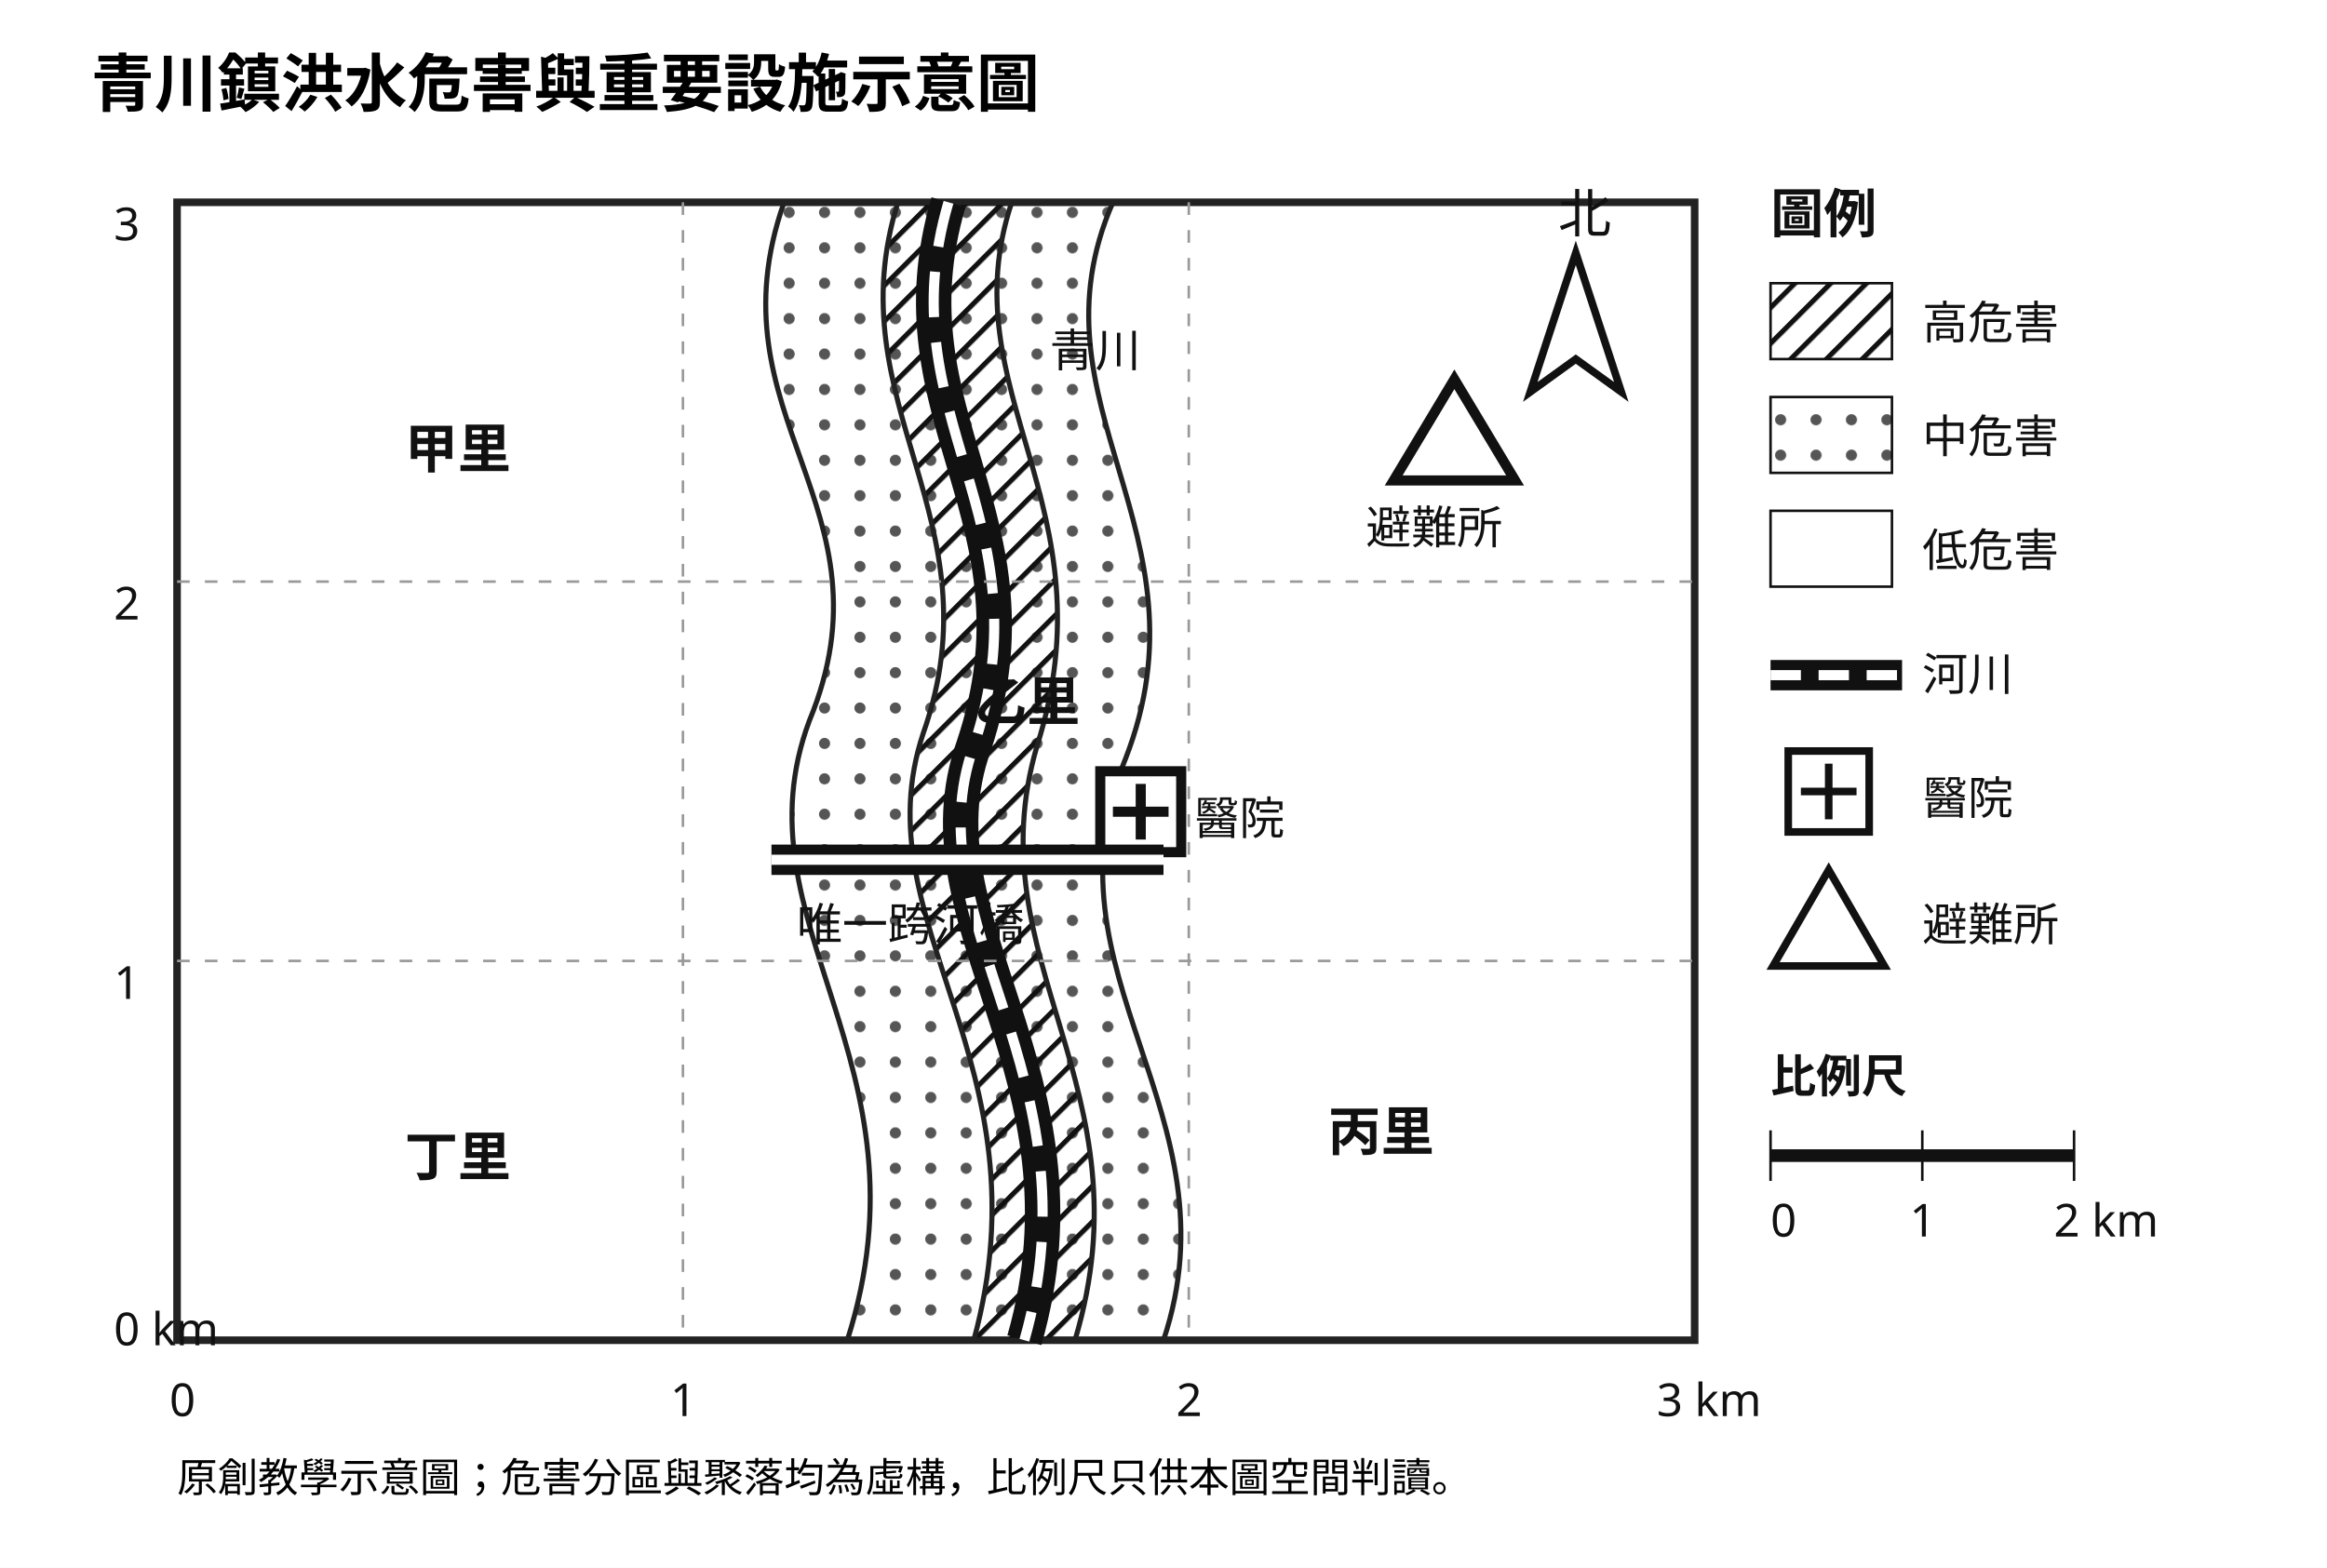
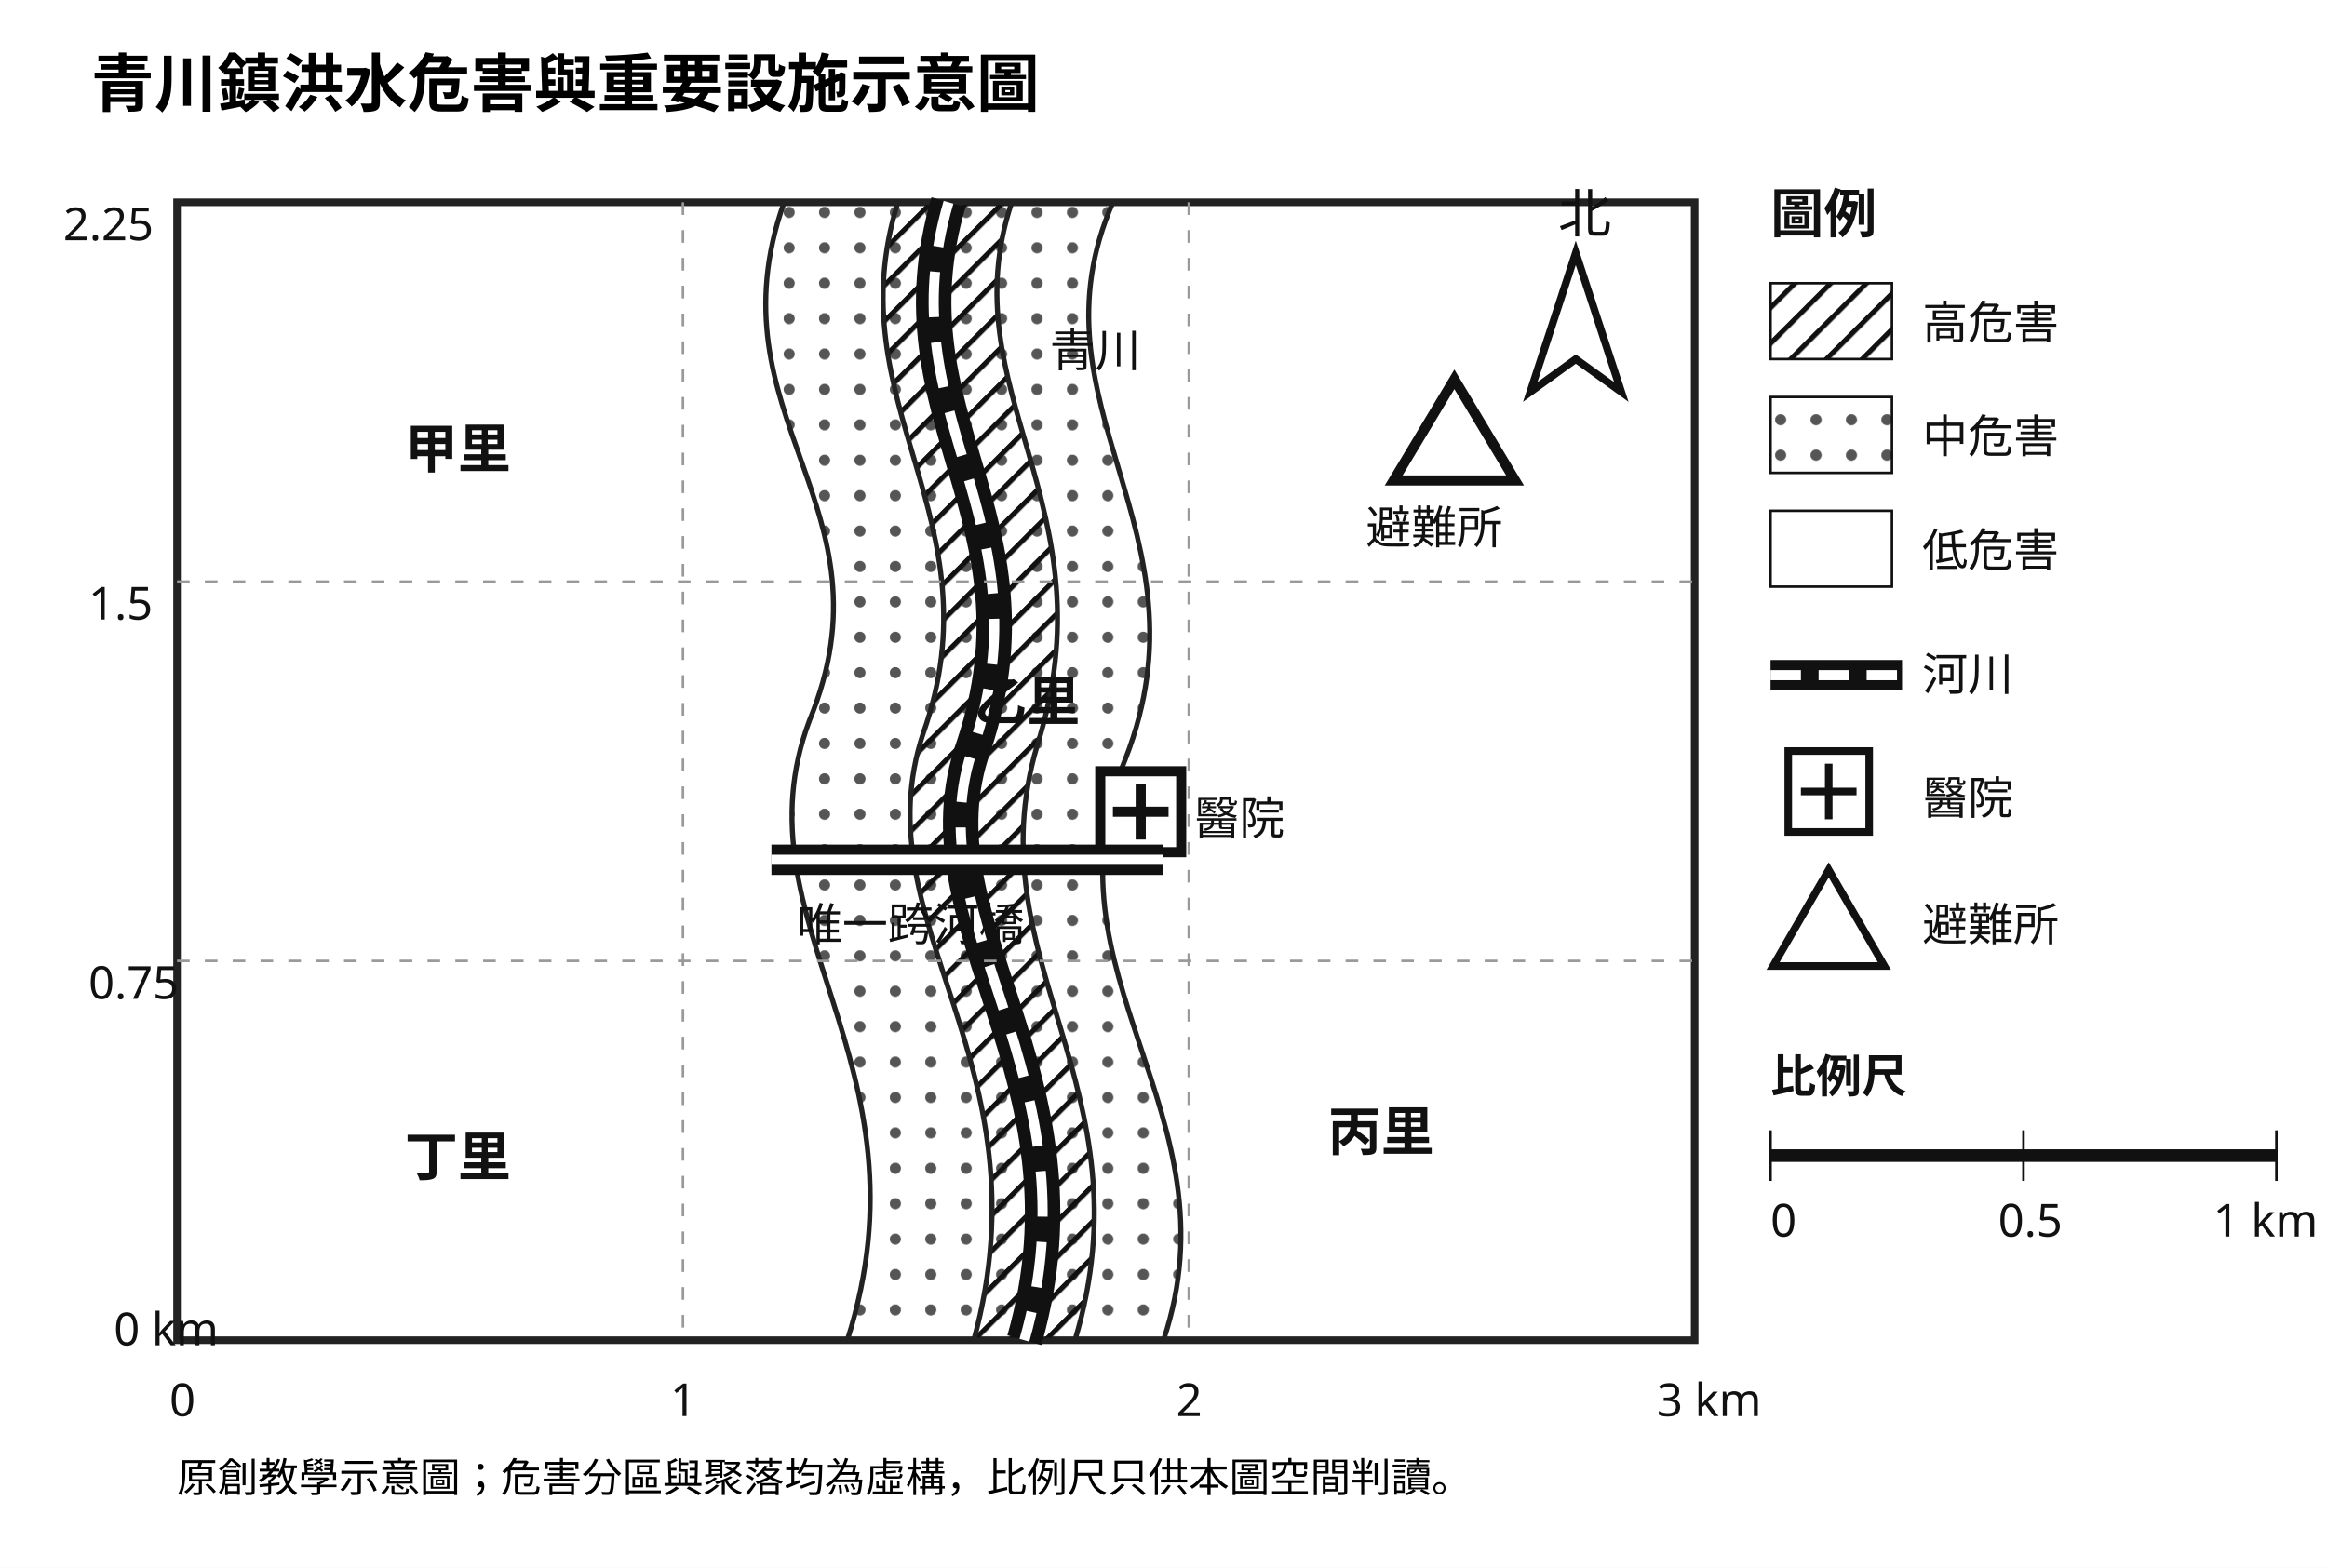
<svg xmlns="http://www.w3.org/2000/svg" width="920" height="620" viewBox="0 0 920 620" role="img" aria-labelledby="title desc">
  <defs>
    <pattern id="high" width="10" height="10" patternUnits="userSpaceOnUse" patternTransform="rotate(45)">
      <line x1="0" y1="0" x2="0" y2="10" stroke="#111" stroke-width="4" />
    </pattern>
    <pattern id="medium" width="14" height="14" patternUnits="userSpaceOnUse">
      <circle cx="4" cy="4" r="2.2" fill="#555" />
    </pattern>
  </defs>
  <rect width="920" height="620" fill="white" />
  <text x="36" y="42" font-family="sans-serif" font-size="25" font-weight="700">青川鎮洪水危害與重要設施示意圖</text>
  <g transform="translate(70 80)" stroke="#222">
    <rect x="0" y="0" width="600" height="450" fill="white" stroke-width="3" />
    <path d="M240 0 C210 85 285 120 250 205 C220 285 300 340 265 450 L390 450 C420 360 340 305 375 220 C410 130 335 80 370 0Z" fill="url(#medium)" stroke-width="2" />
    <path d="M285 0 C260 80 325 125 295 210 C270 285 345 340 315 450 L355 450 C385 350 315 300 340 215 C370 120 305 75 330 0Z" fill="url(#high)" stroke-width="2" />
    <path d="M305 0 C280 85 345 125 315 215 C290 285 365 345 335 450" fill="none" stroke="#111" stroke-width="14" />
    <path d="M305 0 C280 85 345 125 315 215 C290 285 365 345 335 450" fill="none" stroke="white" stroke-width="4" stroke-dasharray="18 10" />
    <line x1="0" y1="150" x2="600" y2="150" stroke="#999" stroke-dasharray="5 6" />
    <line x1="0" y1="300" x2="600" y2="300" stroke="#999" stroke-dasharray="5 6" />
    <line x1="200" y1="0" x2="200" y2="450" stroke="#999" stroke-dasharray="5 6" />
    <line x1="400" y1="0" x2="400" y2="450" stroke="#999" stroke-dasharray="5 6" />
    <g font-family="sans-serif" font-size="21" font-weight="700" fill="#111" stroke="none">
      <text x="90" y="105">甲里</text>
      <text x="315" y="205">乙里</text>
      <text x="455" y="375">丙里</text>
      <text x="90" y="385">丁里</text>
    </g>
    <g fill="white" stroke="#111" stroke-width="4">
      <rect x="365" y="225" width="32" height="32" />
      <path d="M381 230V252M370 241H392" />
      <polygon points="505,70 529,110 481,110" />
      <line x1="235" y1="260" x2="390" y2="260" stroke-width="12" />
      <line x1="235" y1="260" x2="390" y2="260" stroke="white" stroke-width="4" />
    </g>
    <g font-family="sans-serif" font-size="18" fill="#111" stroke="none">
      <text x="402" y="250">醫院</text>
      <text x="470" y="135">避難所</text>
      <text x="245" y="292">唯一跨河橋</text>
      <text x="345" y="65">青川</text>
-       <text x="-25" y="15">3</text>
-       <text x="-25" y="165">2</text>
-       <text x="-25" y="315">1</text>
+       <text x="-45" y="15">2.25</text>
+       <text x="-35" y="165">1.5</text>
+       <text x="-35" y="315">0.75</text>
      <text x="-25" y="452">0 km</text>
      <text x="-3" y="480">0</text>
      <text x="195" y="480">1</text>
      <text x="395" y="480">2</text>
      <text x="585" y="480">3 km</text>
    </g>
    <g transform="translate(535 20)" fill="none" stroke="#111" stroke-width="3">
      <path d="M0 55 L18 0 L36 55 L18 42 Z" fill="white" />
      <text x="11" y="-8" font-family="sans-serif" font-size="21" fill="#111" stroke="none">北</text>
    </g>
  </g>
  <g transform="translate(700 92)" font-family="sans-serif" font-size="18" fill="#111">
    <text x="0" y="0" font-size="21" font-weight="700">圖例</text>
    <rect x="0" y="20" width="48" height="30" fill="url(#high)" stroke="#111" />
    <text x="60" y="42">高危害</text>
    <rect x="0" y="65" width="48" height="30" fill="url(#medium)" stroke="#111" />
    <text x="60" y="87">中危害</text>
    <rect x="0" y="110" width="48" height="30" fill="white" stroke="#111" />
    <text x="60" y="132">低危害</text>
    <line x1="0" y1="175" x2="52" y2="175" stroke="#111" stroke-width="12" />
    <line x1="0" y1="175" x2="52" y2="175" stroke="white" stroke-width="4" stroke-dasharray="12 7" />
    <text x="60" y="181">河川</text>
    <rect x="7" y="205" width="32" height="32" fill="white" stroke="#111" stroke-width="3" />
    <path d="M23 210V232M12 221H34" stroke="#111" stroke-width="3" />
    <text x="60" y="230">醫院</text>
    <polygon points="23,252 45,290 1,290" fill="white" stroke="#111" stroke-width="3" />
    <text x="60" y="280">避難所</text>
    <text x="0" y="340" font-weight="700">比例尺</text>
-     <line x1="0" y1="365" x2="120" y2="365" stroke="#111" stroke-width="5" />
+     <line x1="0" y1="365" x2="200" y2="365" stroke="#111" stroke-width="5" />
    <line x1="0" y1="355" x2="0" y2="375" stroke="#111" />
-     <line x1="60" y1="355" x2="60" y2="375" stroke="#111" />
-     <line x1="120" y1="355" x2="120" y2="375" stroke="#111" />
+     <line x1="100" y1="355" x2="100" y2="375" stroke="#111" />
+     <line x1="200" y1="355" x2="200" y2="375" stroke="#111" />
    <text x="0" y="397">0</text>
-     <text x="55" y="397">1</text>
-     <text x="112" y="397">2 km</text>
+     <text x="90" y="397">0.5</text>
+     <text x="175" y="397">1 km</text>
  </g>
  <text x="70" y="590" font-family="sans-serif" font-size="16">原創教學示意圖；危害分區與聚落均為虛構，比例尺只供本圖空間判讀。</text>
</svg>
